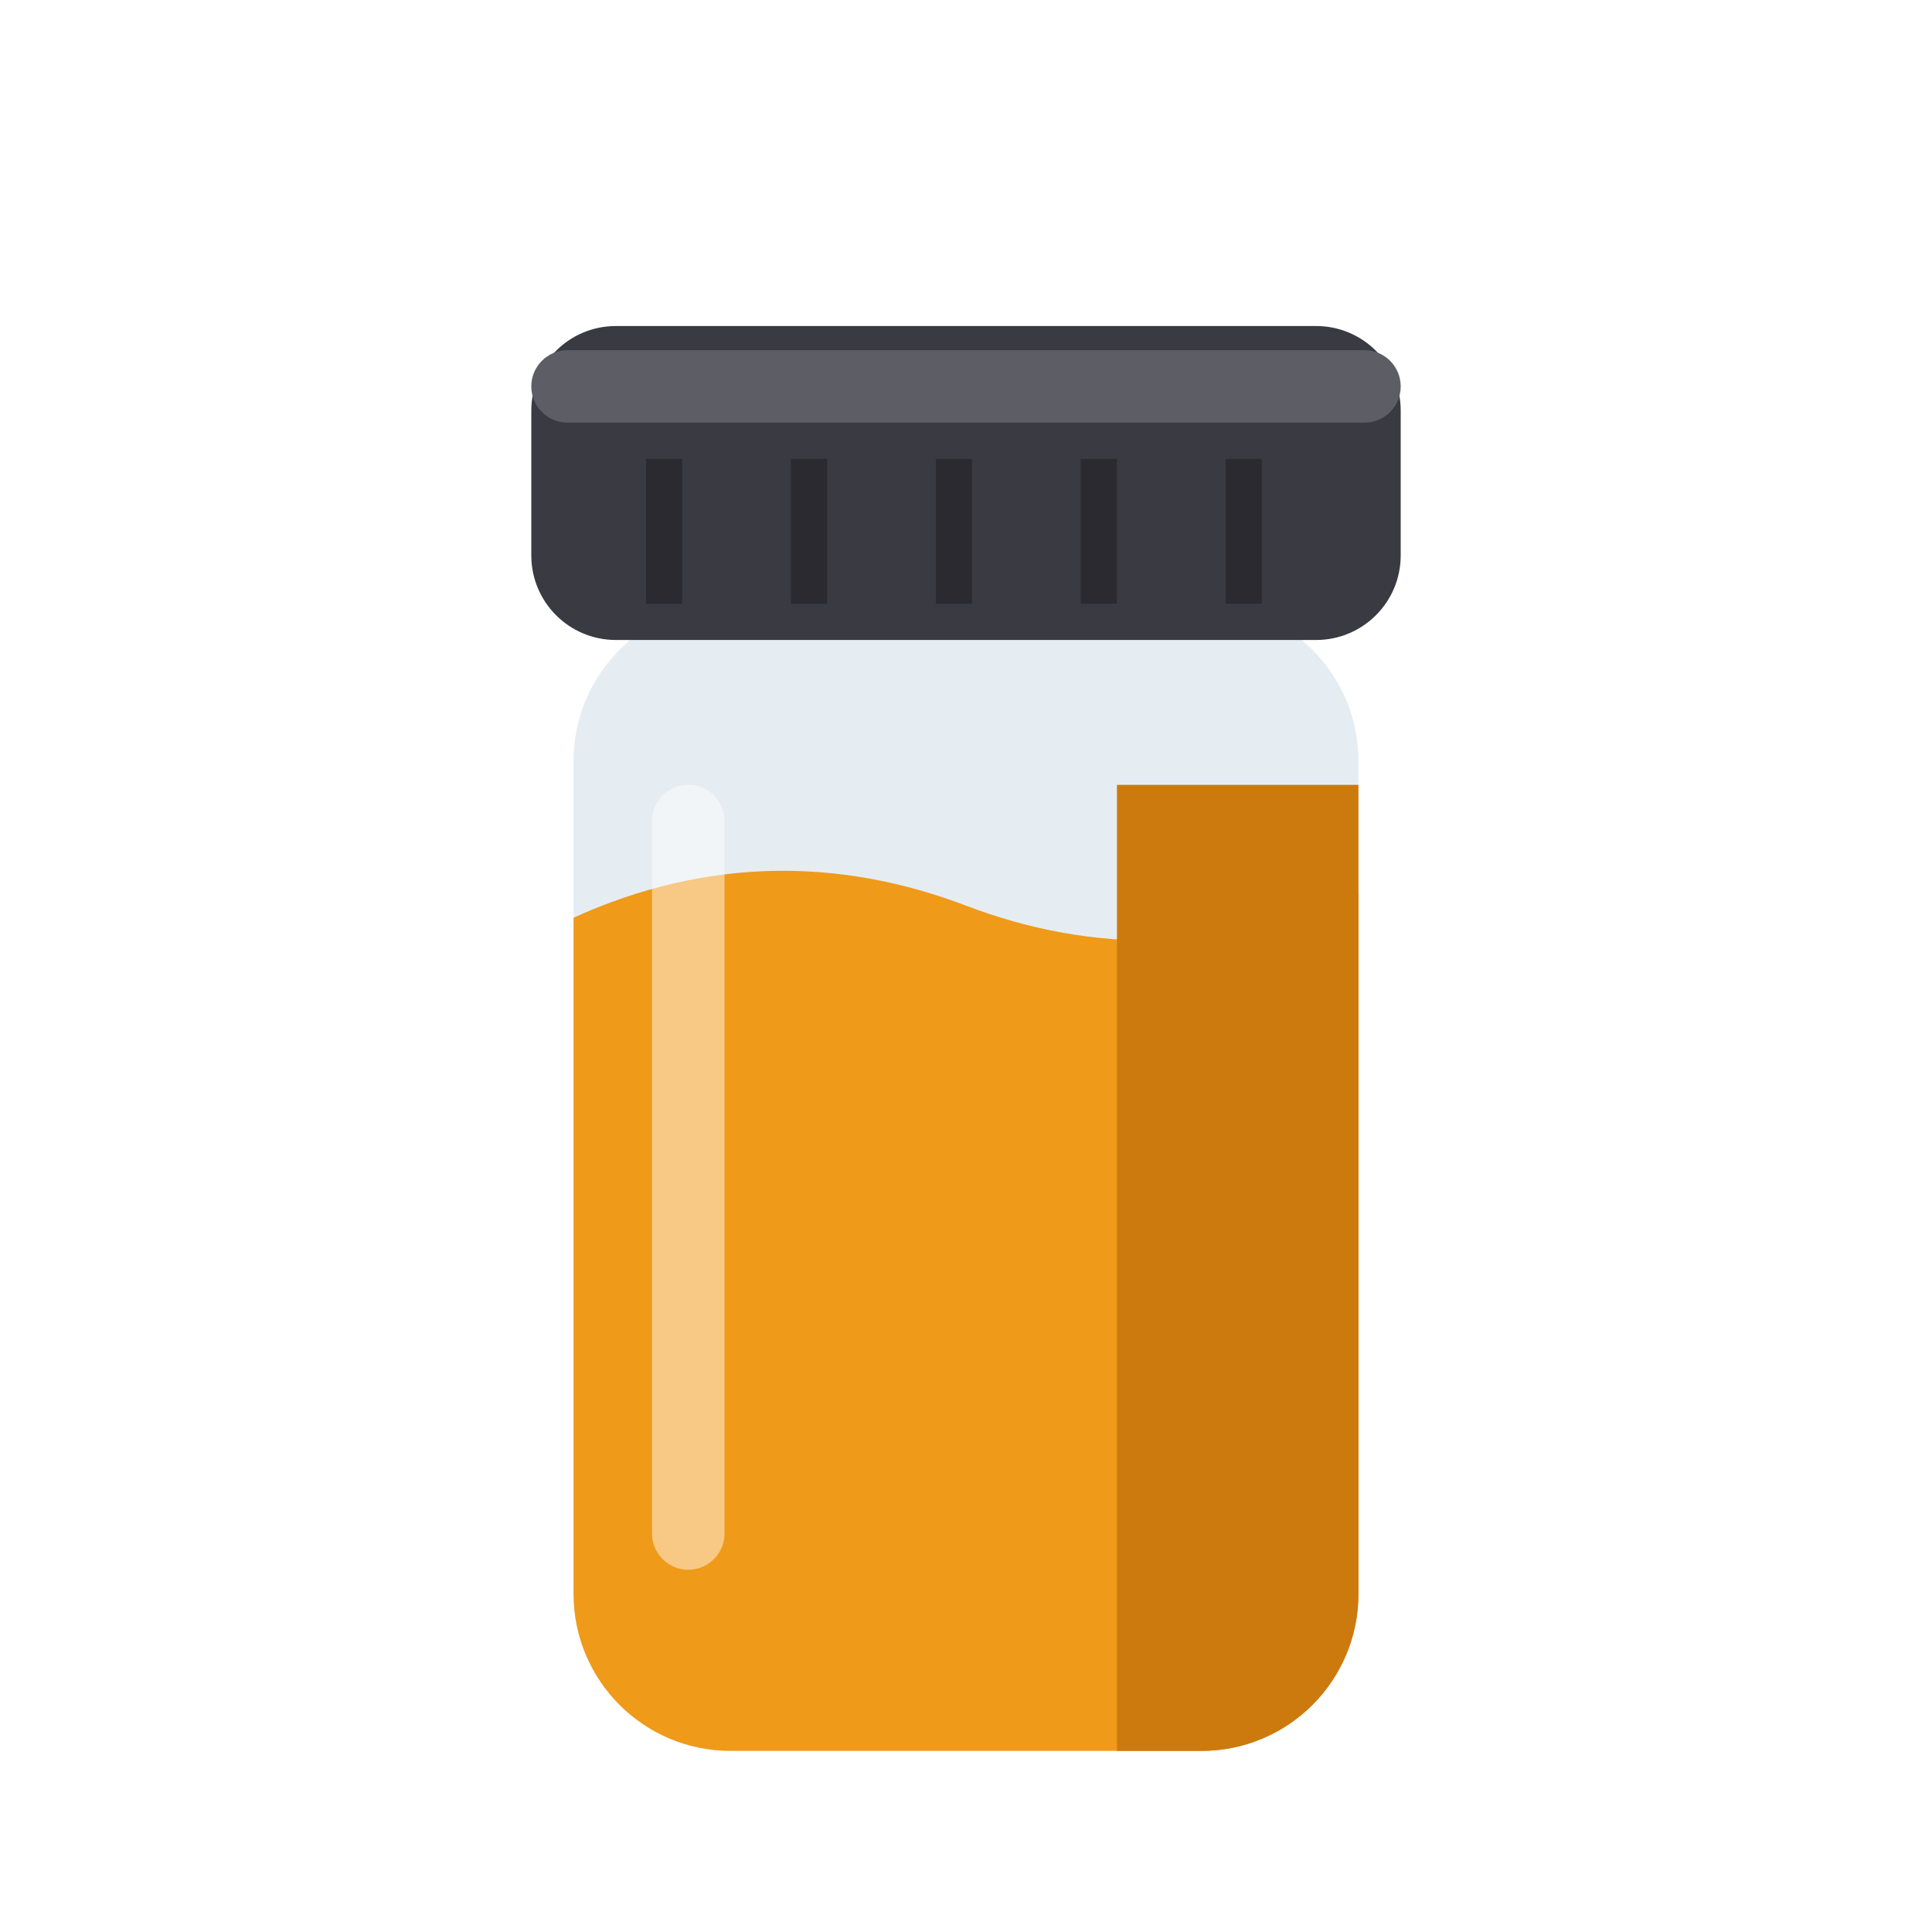
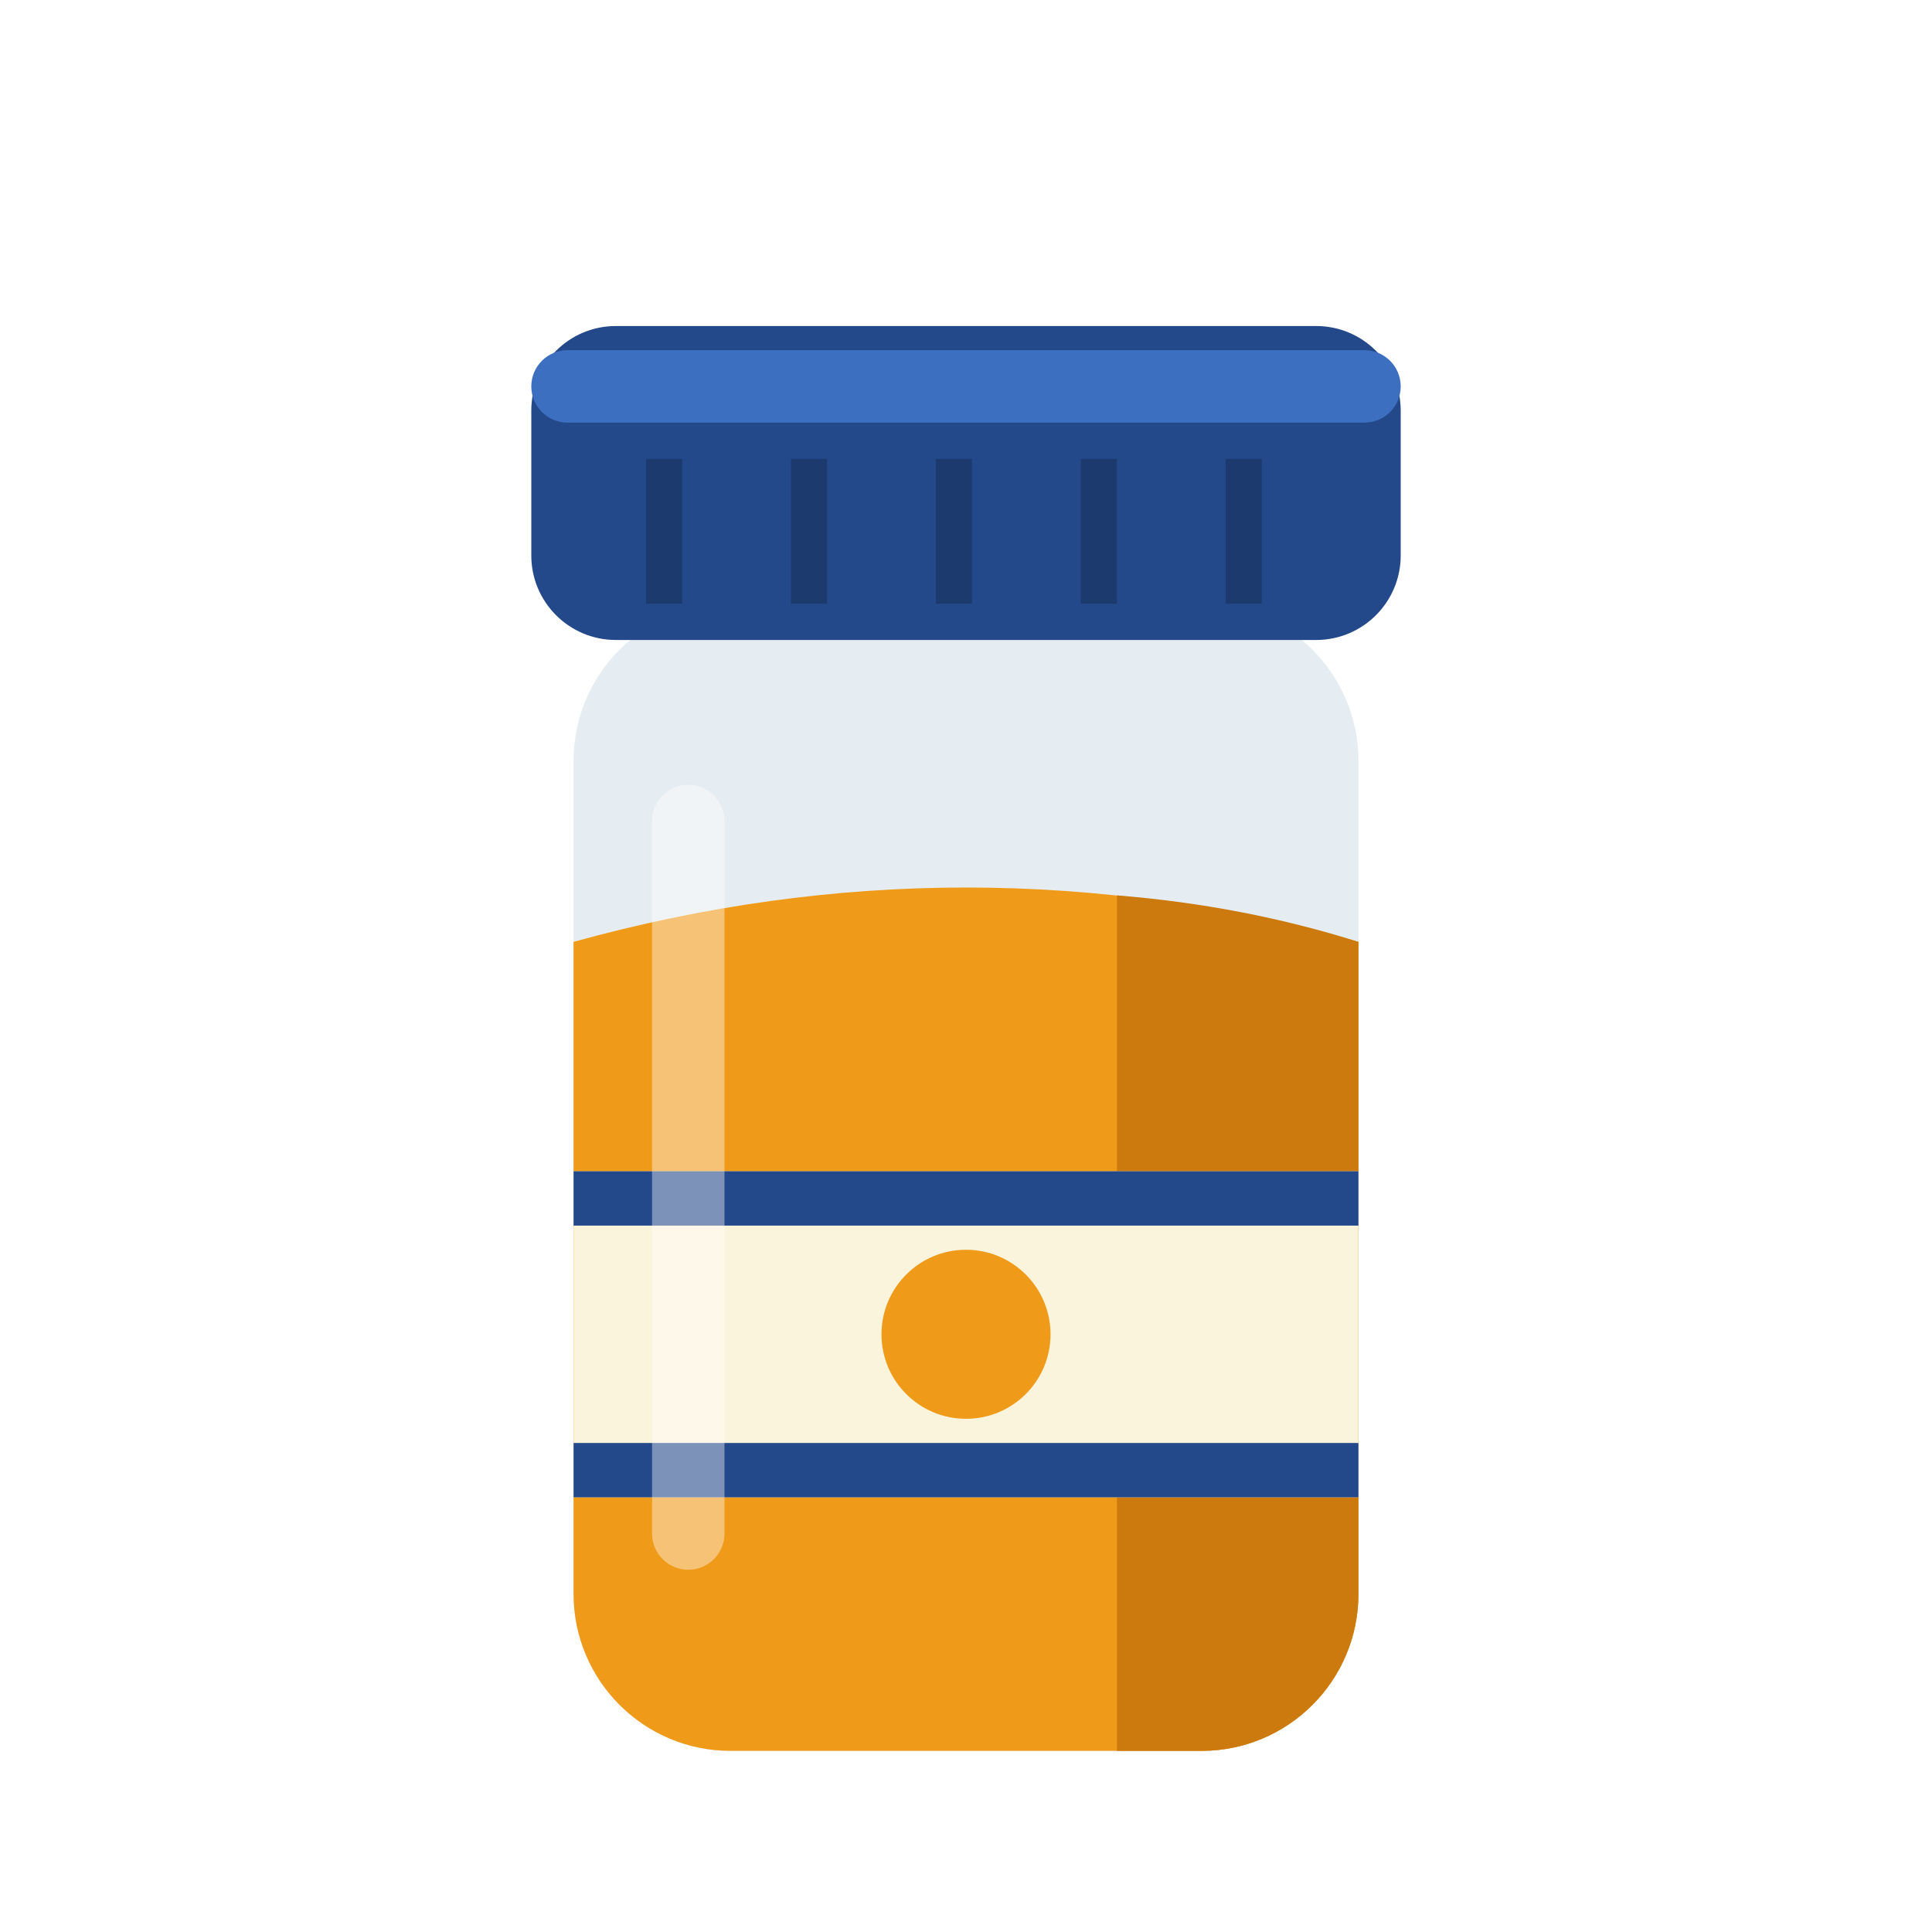
<svg xmlns="http://www.w3.org/2000/svg" viewBox="0 0 32 32">
  <rect width="13" height="19" x="9.5" y="10" fill="#e6edf2" rx="2.6" />
  <clipPath id="sj">
    <rect width="13" height="19" x="9.5" y="10" fill="#000" rx="2.6" />
  </clipPath>
  <g clip-path="url(#sj)">
-     <path fill="#f09a1a" d="M9.5 15.2c2.2-1 4.4-1 6.5-.2s4.3.8 6.5-.2V29h-13z" />
-     <rect width="4" height="16" x="18.5" y="13" fill="#cc7a0e" />
+     <path fill="#f09a1a" d="M9.5 15.6Q16 13.8 22.5 15.6V29H9.5z" />
+     <path fill="#cc7a0e" d="M18.5 14.83Q20.6 15 22.5 15.6V29H18.5z" />
+     <rect width="13" height="5.4" x="9.5" y="19.4" fill="#fbf4dc" />
+     <rect width="13" height="0.9" x="9.5" y="19.4" fill="#24498a" />
+     <rect width="13" height="0.9" x="9.5" y="23.9" fill="#24498a" />
+     <circle cx="16" cy="22.1" r="1.4" fill="#f09a1a" />
  </g>
-   <rect width="1.2" height="13" x="10.8" y="13" fill="#ffffff77" rx="0.6" />
-   <rect width="14.4" height="5.2" x="8.8" y="5.4" fill="#3a3a42" rx="1.4" />
-   <rect width="14.4" height="1.2" x="8.8" y="5.8" fill="#5d5d66" rx="0.6" />
-   <path fill="none" stroke="#2a2a30" stroke-width="0.6" d="M11 7.6v2.4M13.4 7.6v2.4M15.8 7.6v2.4M18.2 7.6v2.4M20.6 7.6v2.4" />
+   <rect width="1.2" height="13" x="10.8" y="13" fill="#ffffff66" rx="0.6" />
+   <rect width="14.4" height="5.2" x="8.8" y="5.4" fill="#24498a" rx="1.4" />
+   <rect width="14.4" height="1.2" x="8.8" y="5.8" fill="#3d6fc0" rx="0.6" />
+   <path fill="none" stroke="#00000033" stroke-width="0.6" d="M11 7.6v2.4M13.4 7.6v2.4M15.8 7.6v2.4M18.2 7.6v2.4M20.6 7.6v2.4" />
</svg>
